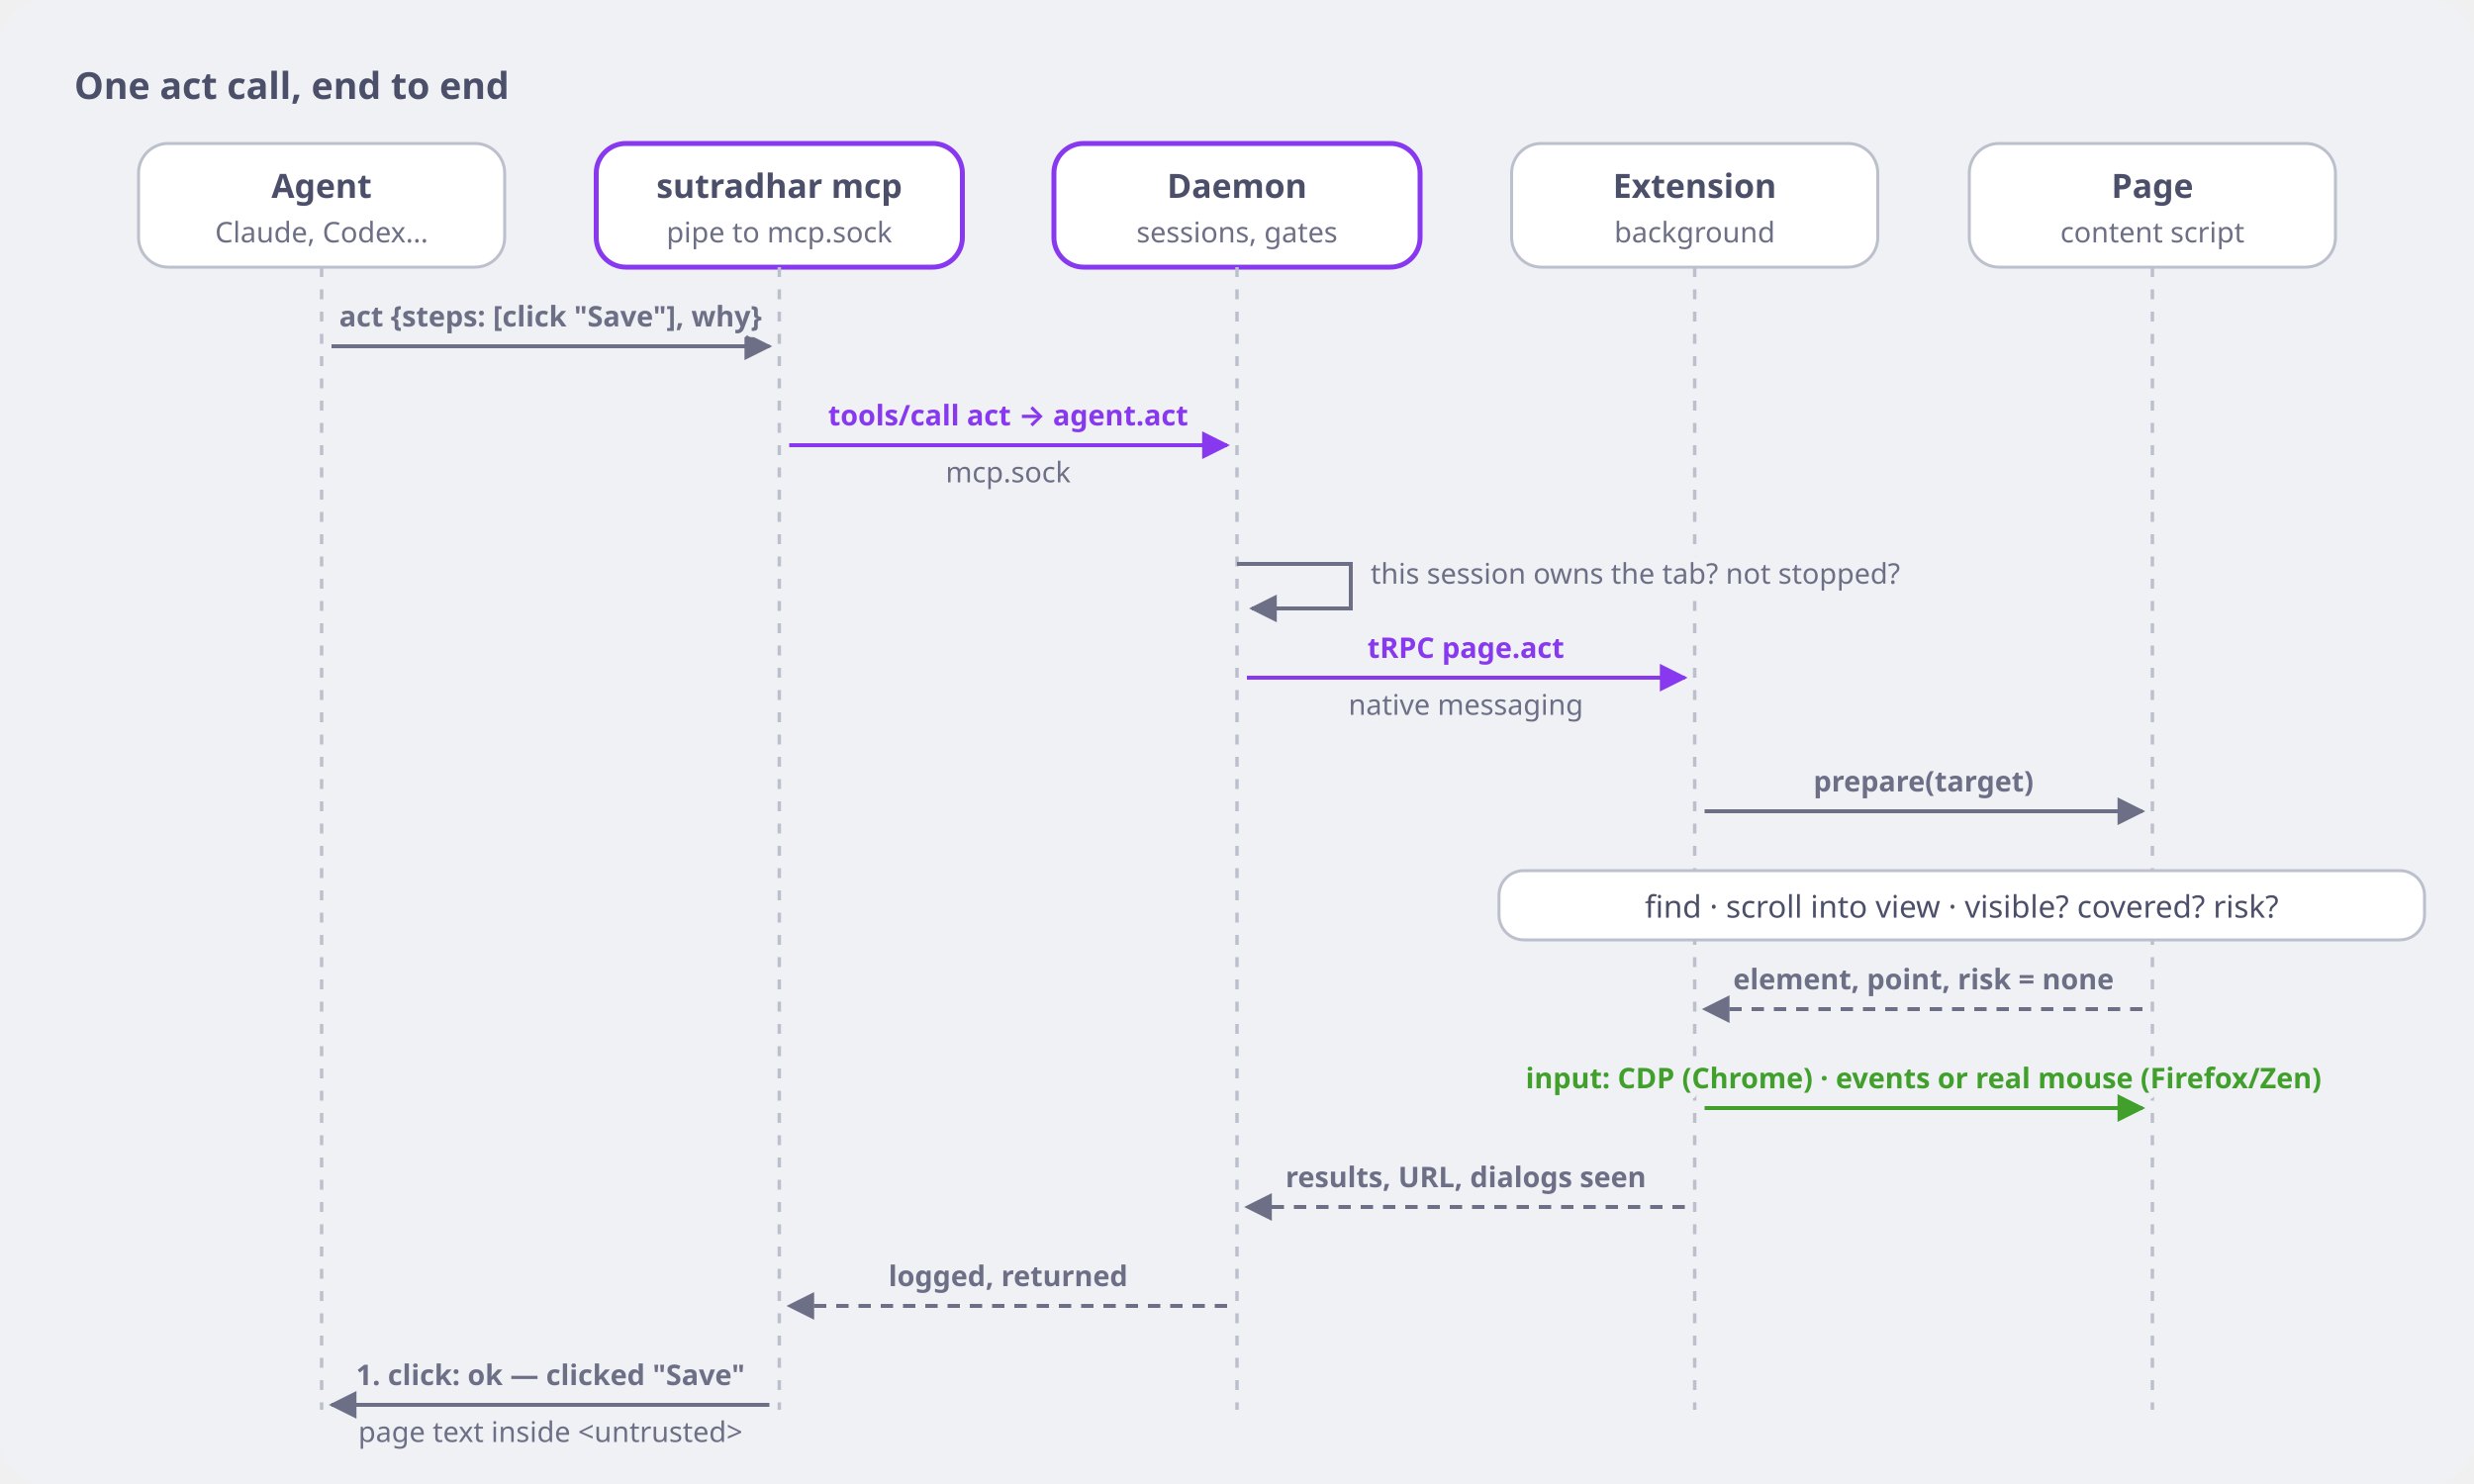
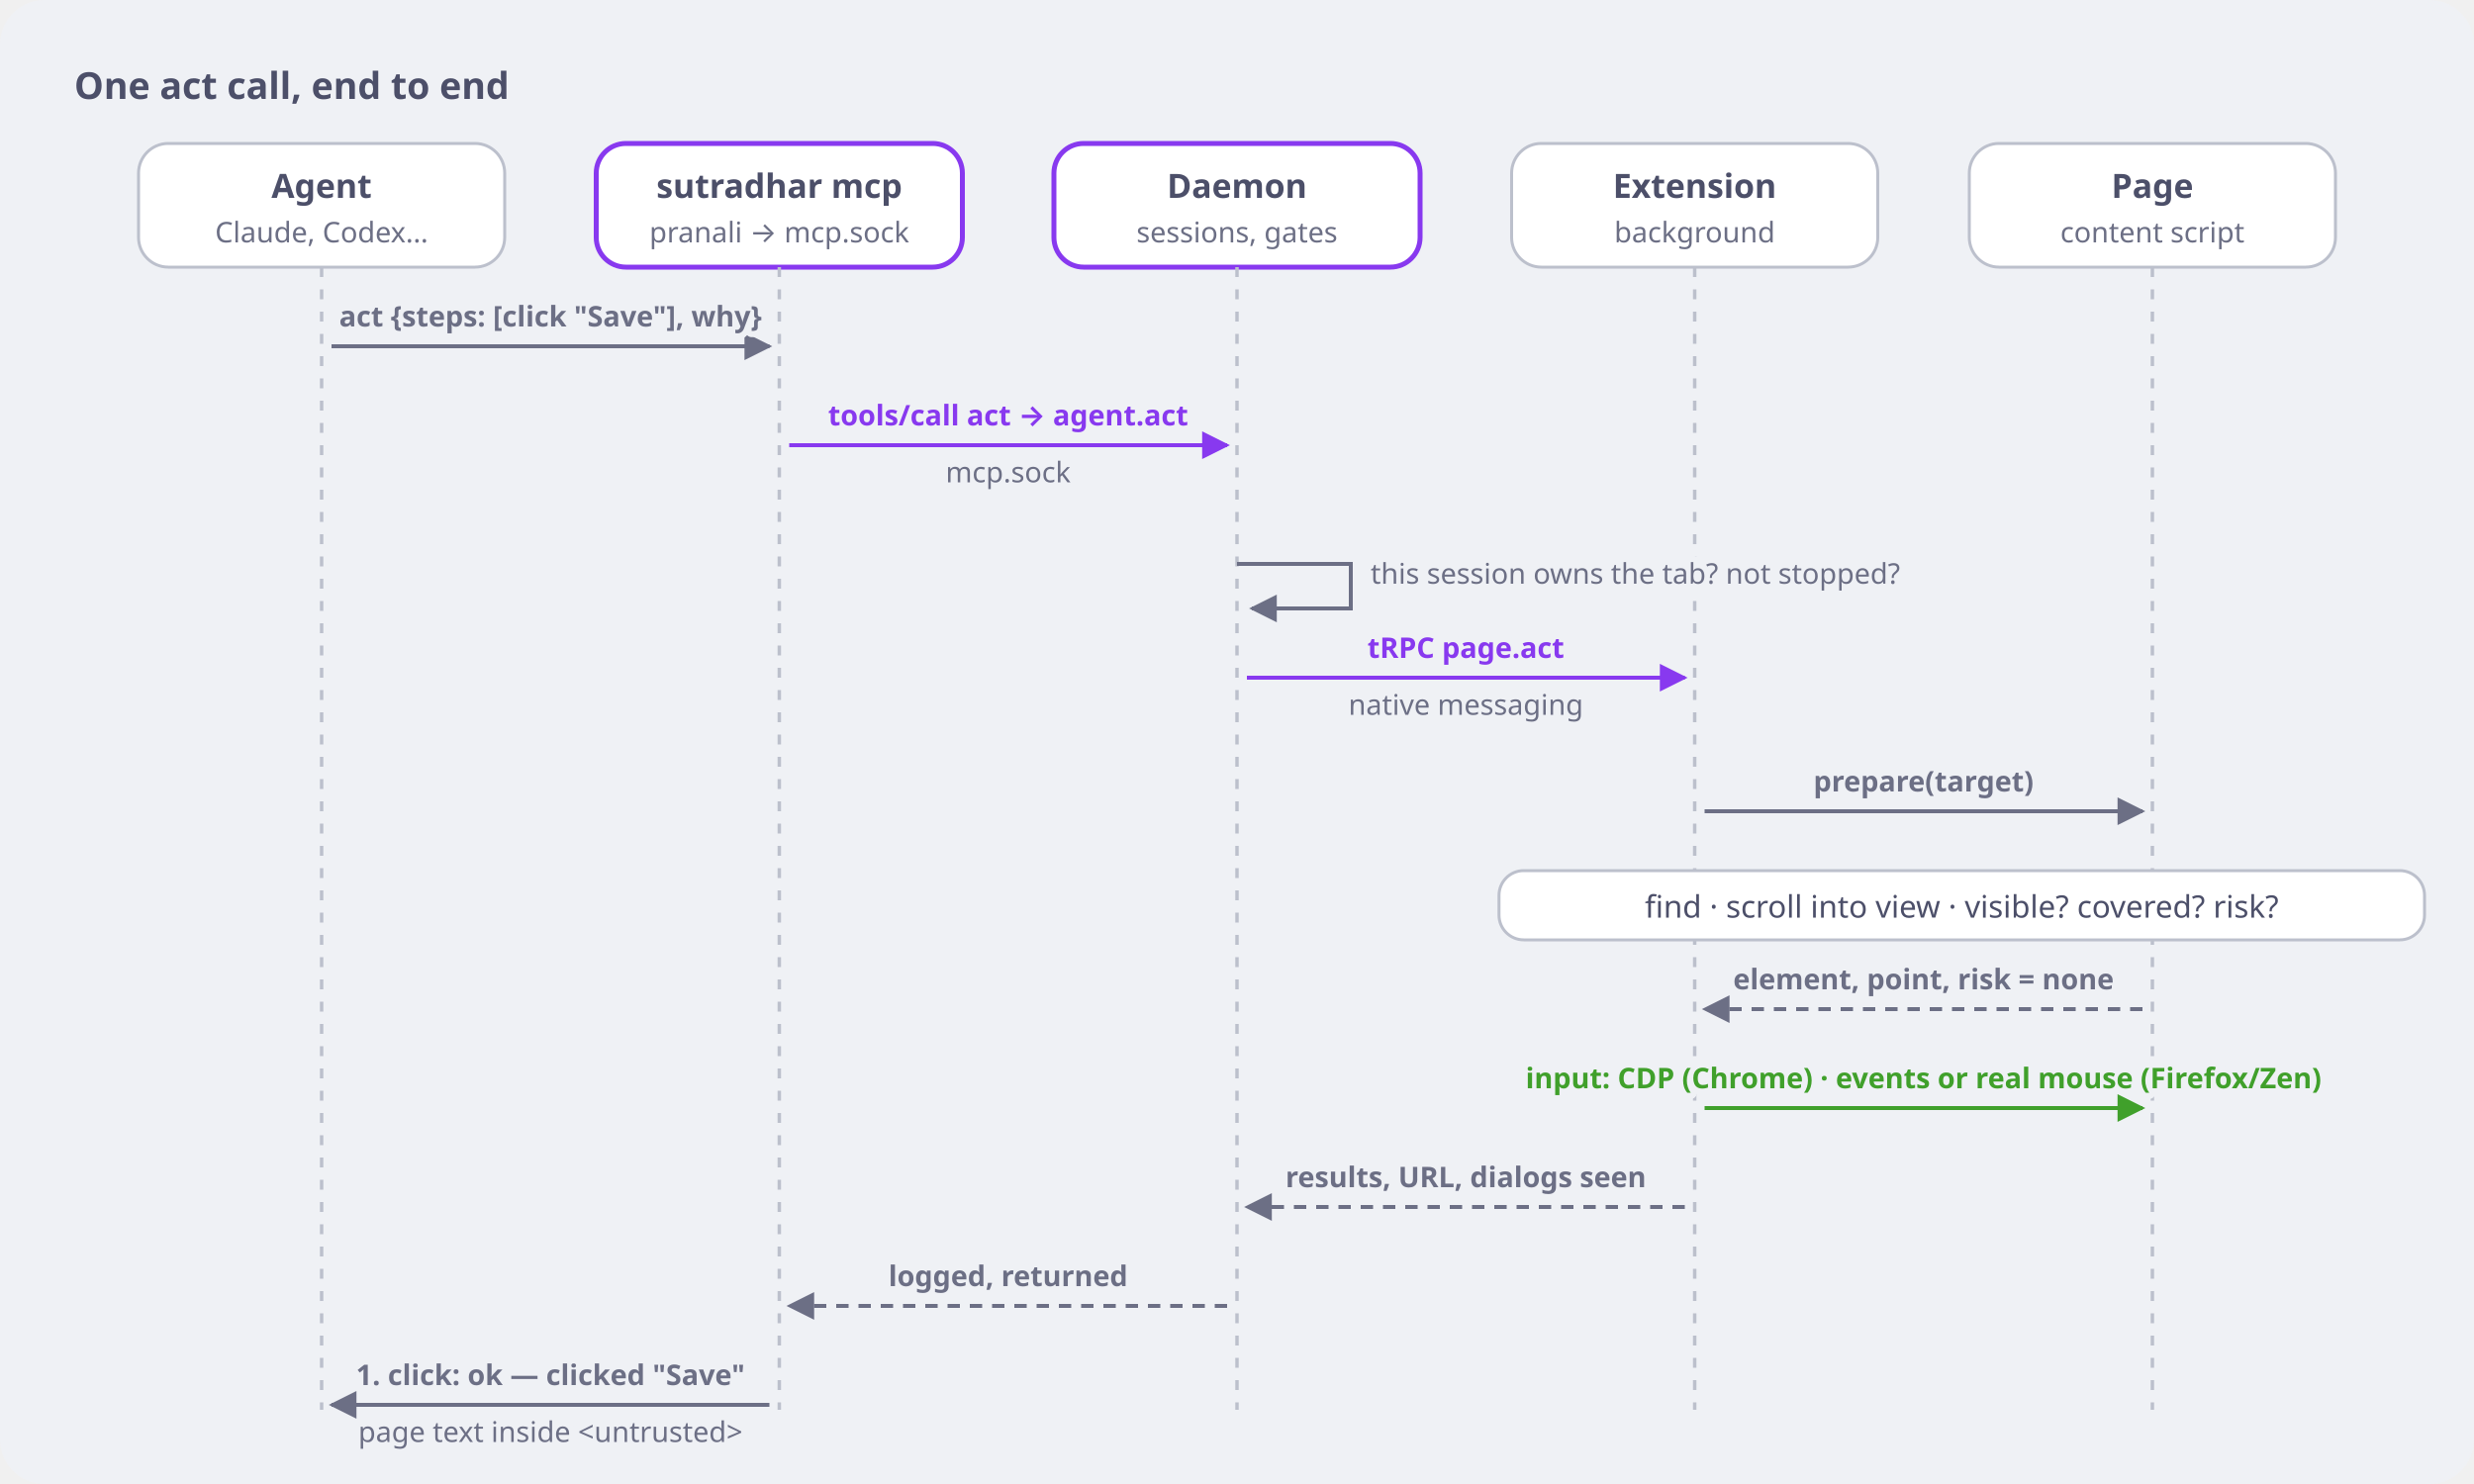
<svg xmlns="http://www.w3.org/2000/svg" viewBox="0 0 1000 600" width="1000" height="600" role="img" aria-labelledby="t d">
  <style>
    text { font-family: system-ui, -apple-system, "Segoe UI", "Noto Sans", sans-serif; }
    .panel, .card { stroke-width: 1.2; }
    .title { font-size: 15px; font-weight: 700; }
    .h { font-size: 13.5px; font-weight: 650; }
    .t { font-size: 12.5px; }
    .s { font-size: 11.5px; }
    .mono { font-family: ui-monospace, "JetBrains Mono", "Noto Sans Mono", monospace; font-size: 11.5px; }
    .edge { stroke-width: 1.6; fill: none; }
    .edge.dash { stroke-dasharray: 5 4; }
    .life { stroke-width: 1.4; stroke-dasharray: 4 5; }
    .ring-accent, .ring-yellow, .ring-green, .ring-red { stroke-width: 2; }
    .lbl { font-size: 11.5px; paint-order: stroke; stroke-width: 5px; stroke-linejoin: round; }
    text { fill: #4c4f69; }
    .bg { fill: #eff1f5; }
    .panel { fill: #e6e9ef; stroke: #bcc0cc; }
    .card { fill: #ffffff; stroke: #bcc0cc; }
    .s, .lbl { fill: #6c6f85; }
    .lbl { stroke: #eff1f5; }
    .edge { stroke: #6c6f85; }
    .edge.accent { stroke: #8839ef; } .edge.yellow { stroke: #df8e1d; } .edge.green { stroke: #40a02b; }
    .life { stroke: #bcc0cc; }
    .accentfill { fill: #8839ef; } .yellowfill { fill: #df8e1d; } .greenfill { fill: #40a02b; } .subfill { fill: #6c6f85; }
    .ring-accent { stroke: #8839ef; } .ring-yellow { stroke: #df8e1d; } .ring-green { stroke: #40a02b; } .ring-red { stroke: #d20f39; }
    .lbl-accent { fill: #8839ef; } .lbl-yellow { fill: #df8e1d; } .lbl-green { fill: #40a02b; } .lbl-red { fill: #d20f39; }
    @media (prefers-color-scheme: dark) {
    text { fill: #cdd6f4; }
    .bg { fill: #1e1e2e; }
    .panel { fill: #181825; stroke: #585b70; }
    .card { fill: #313244; stroke: #585b70; }
    .s, .lbl { fill: #a6adc8; }
    .lbl { stroke: #1e1e2e; }
    .edge { stroke: #a6adc8; }
    .edge.accent { stroke: #cba6f7; } .edge.yellow { stroke: #f9e2af; } .edge.green { stroke: #a6e3a1; }
    .life { stroke: #585b70; }
    .accentfill { fill: #cba6f7; } .yellowfill { fill: #f9e2af; } .greenfill { fill: #a6e3a1; } .subfill { fill: #a6adc8; }
    .ring-accent { stroke: #cba6f7; } .ring-yellow { stroke: #f9e2af; } .ring-green { stroke: #a6e3a1; } .ring-red { stroke: #f38ba8; }
    .lbl-accent { fill: #cba6f7; } .lbl-yellow { fill: #f9e2af; } .lbl-green { fill: #a6e3a1; } .lbl-red { fill: #f38ba8; }
    }
  </style>
  <defs>
    <marker id="a" viewBox="0 0 10 10" refX="9" refY="5" markerWidth="7" markerHeight="7" orient="auto-start-reverse">
      <path d="M0 0 L10 5 L0 10 z" class="subfill" />
    </marker>
    <marker id="aa" viewBox="0 0 10 10" refX="9" refY="5" markerWidth="7" markerHeight="7" orient="auto-start-reverse">
      <path d="M0 0 L10 5 L0 10 z" class="accentfill" />
    </marker>
    <marker id="ay" viewBox="0 0 10 10" refX="9" refY="5" markerWidth="7" markerHeight="7" orient="auto-start-reverse">
      <path d="M0 0 L10 5 L0 10 z" class="yellowfill" />
    </marker>
    <marker id="ag" viewBox="0 0 10 10" refX="9" refY="5" markerWidth="7" markerHeight="7" orient="auto-start-reverse">
      <path d="M0 0 L10 5 L0 10 z" class="greenfill" />
    </marker>
  </defs>
  <rect class="bg" x="0" y="0" width="1000" height="600" rx="18" />
  <text class="title " x="30" y="40" text-anchor="start">One act call, end to end</text>
  <rect class="card " x="56.0" y="58" width="148" height="50" rx="12" />
  <text class="h " x="130.0" y="80" text-anchor="middle">Agent</text>
  <text class="s " x="130.0" y="98" text-anchor="middle">Claude, Codex…</text>
  <line class="life" x1="130.0" y1="108" x2="130.0" y2="570" />
  <rect class="card ring-accent" x="241.0" y="58" width="148" height="50" rx="12" />
  <text class="h " x="315.0" y="80" text-anchor="middle">sutradhar mcp</text>
-   <text class="s " x="315.0" y="98" text-anchor="middle">pipe to mcp.sock</text>
+   <text class="s " x="315.0" y="98" text-anchor="middle">pranali → mcp.sock</text>
  <line class="life" x1="315.0" y1="108" x2="315.0" y2="570" />
  <rect class="card ring-accent" x="426.0" y="58" width="148" height="50" rx="12" />
  <text class="h " x="500.0" y="80" text-anchor="middle">Daemon</text>
  <text class="s " x="500.0" y="98" text-anchor="middle">sessions, gates</text>
  <line class="life" x1="500.0" y1="108" x2="500.0" y2="570" />
  <rect class="card " x="611.0" y="58" width="148" height="50" rx="12" />
  <text class="h " x="685.0" y="80" text-anchor="middle">Extension</text>
  <text class="s " x="685.0" y="98" text-anchor="middle">background</text>
  <line class="life" x1="685.0" y1="108" x2="685.0" y2="570" />
  <rect class="card " x="796.0" y="58" width="148" height="50" rx="12" />
  <text class="h " x="870.0" y="80" text-anchor="middle">Page</text>
  <text class="s " x="870.0" y="98" text-anchor="middle">content script</text>
  <line class="life" x1="870.0" y1="108" x2="870.0" y2="570" />
  <path class="edge  " d="M134.0 140 L311.0 140" marker-end="url(#a)" />
  <text class="lbl" x="222.5" y="132" text-anchor="middle" font-weight="650">act {steps: [click "Save"], why}</text>
  <path class="edge accent " d="M319.0 180 L496.0 180" marker-end="url(#aa)" />
  <text class="lbl lbl-accent" x="407.5" y="172" text-anchor="middle" font-weight="650">tools/call act → agent.act</text>
  <text class="lbl" x="407.5" y="195" text-anchor="middle">mcp.sock</text>
  <path class="edge  " d="M500.0 228 h46 v18 h-40" marker-end="url(#a)" />
  <text class="lbl" x="554.0" y="236" text-anchor="start">this session owns the tab? not stopped?</text>
  <path class="edge accent " d="M504.0 274 L681.0 274" marker-end="url(#aa)" />
  <text class="lbl lbl-accent" x="592.5" y="266" text-anchor="middle" font-weight="650">tRPC page.act</text>
  <text class="lbl" x="592.5" y="289" text-anchor="middle">native messaging</text>
  <path class="edge  " d="M689.0 328 L866.0 328" marker-end="url(#a)" />
  <text class="lbl" x="777.5" y="320" text-anchor="middle" font-weight="650">prepare(target)</text>
  <rect class="card " x="605.9" y="352" width="374.1" height="28" rx="10" />
  <text class="t " x="792.95" y="371" text-anchor="middle">find · scroll into view · visible? covered? risk?</text>
  <path class="edge  dash" d="M866.0 408 L689.0 408" marker-end="url(#a)" />
  <text class="lbl" x="777.5" y="400" text-anchor="middle" font-weight="650">element, point, risk = none</text>
  <path class="edge green " d="M689.0 448 L866.0 448" marker-end="url(#ag)" />
  <text class="lbl lbl-green" x="777.5" y="440" text-anchor="middle" font-weight="650">input: CDP (Chrome) · events or real mouse (Firefox/Zen)</text>
  <path class="edge  dash" d="M681.0 488 L504.0 488" marker-end="url(#a)" />
  <text class="lbl" x="592.5" y="480" text-anchor="middle" font-weight="650">results, URL, dialogs seen</text>
  <path class="edge  dash" d="M496.0 528 L319.0 528" marker-end="url(#a)" />
  <text class="lbl" x="407.5" y="520" text-anchor="middle" font-weight="650">logged, returned</text>
  <path class="edge  " d="M311.0 568 L134.0 568" marker-end="url(#a)" />
  <text class="lbl" x="222.5" y="560" text-anchor="middle" font-weight="650">1. click: ok — clicked "Save"</text>
  <text class="lbl" x="222.5" y="583" text-anchor="middle">page text inside &lt;untrusted&gt;</text>
</svg>
